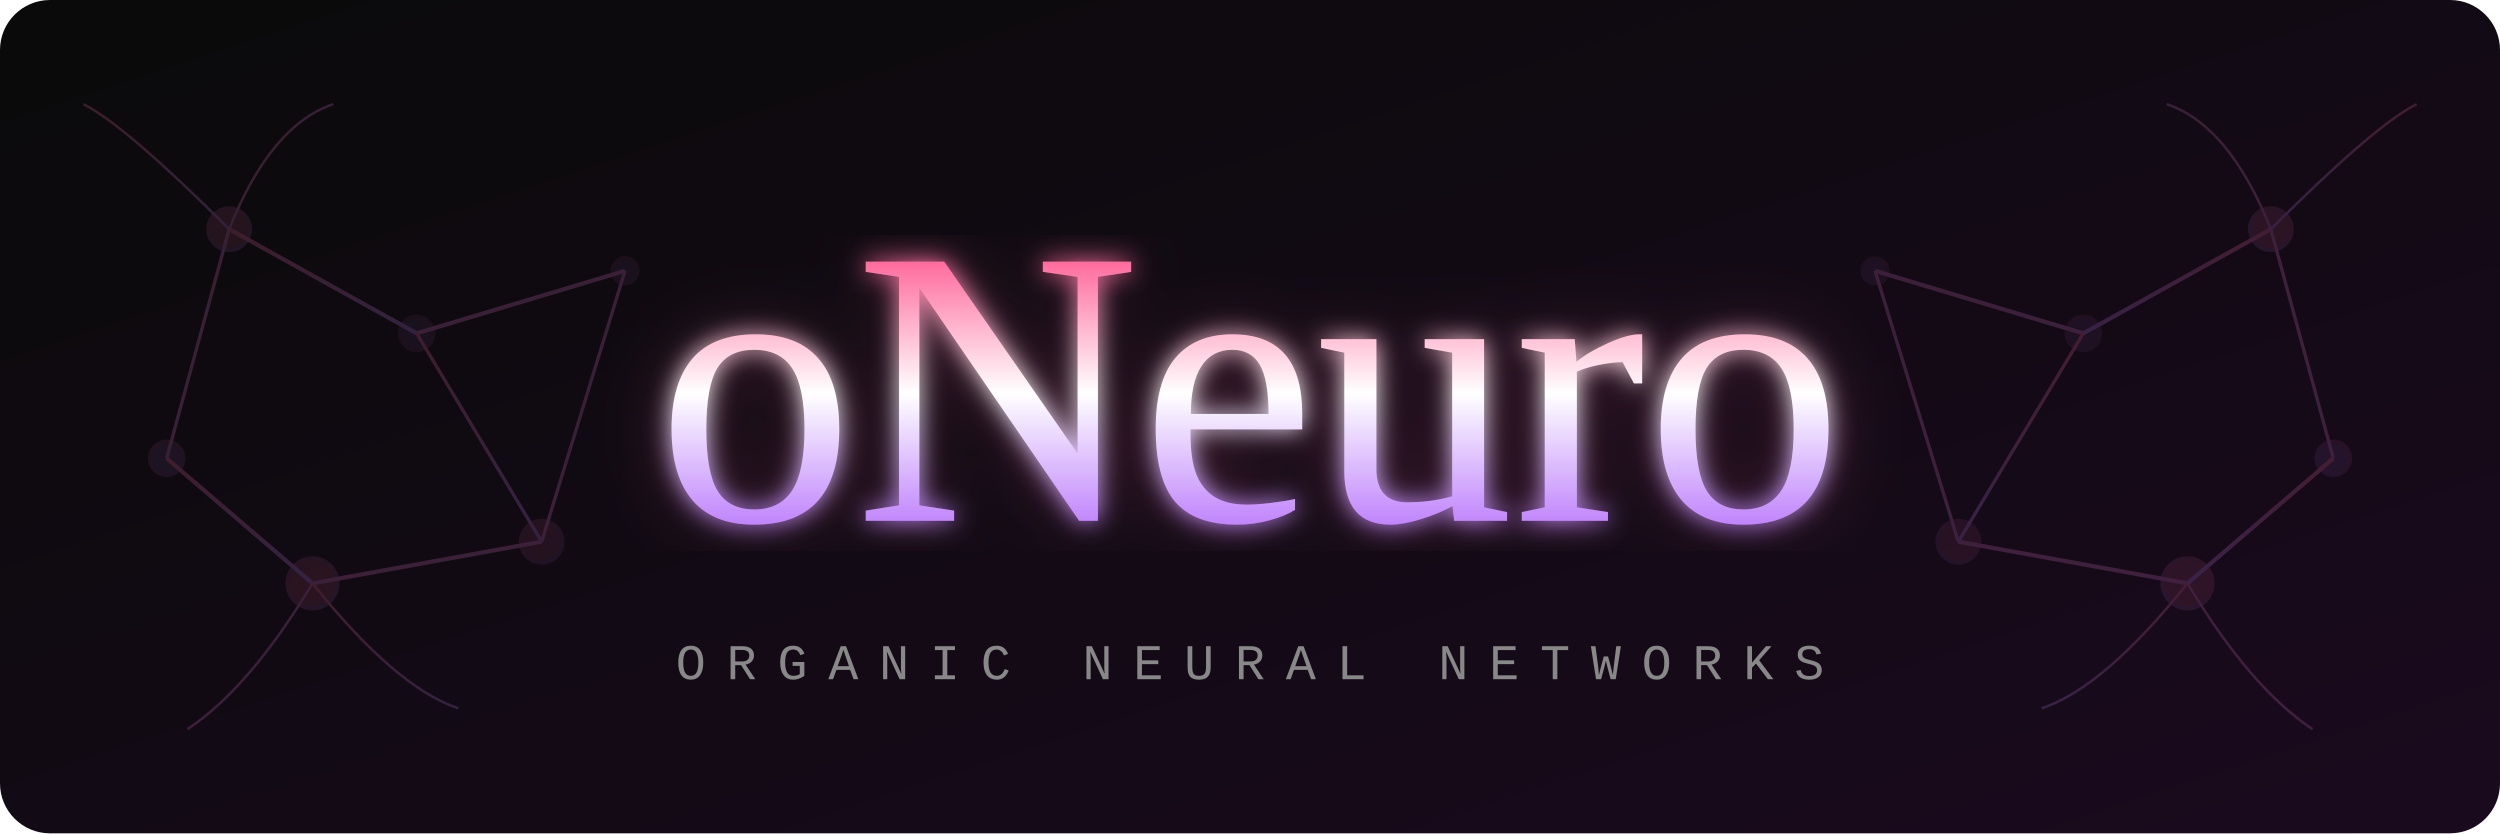
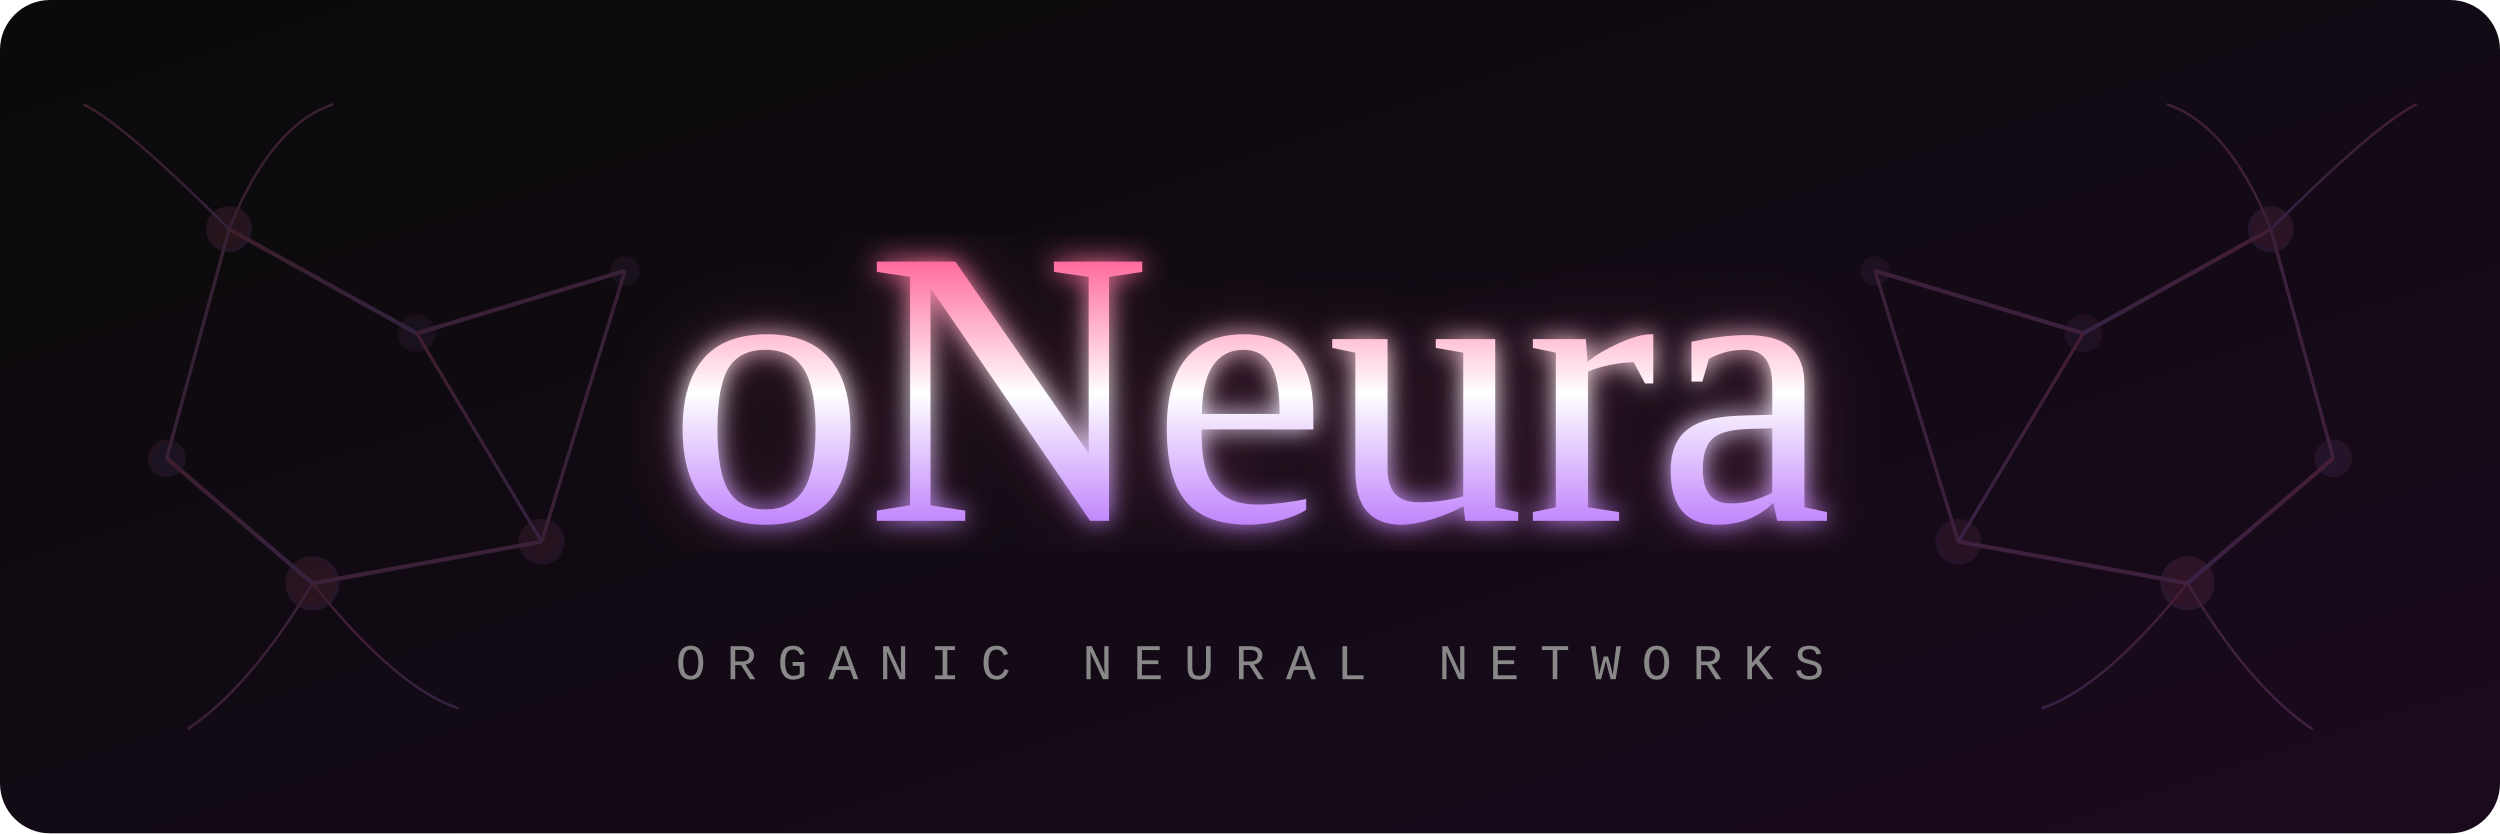
<svg xmlns="http://www.w3.org/2000/svg" viewBox="0 0 600 200">
  <defs>
    <linearGradient id="bgGrad" x1="0" y1="0" x2="1" y2="1">
      <stop offset="0%" stop-color="#0a0a0a" />
      <stop offset="100%" stop-color="#1a0a1e" />
    </linearGradient>
    <linearGradient id="textGlow" x1="0" y1="0" x2="0" y2="1">
      <stop offset="0%" stop-color="#ff6b9d" />
      <stop offset="50%" stop-color="#ffffff" />
      <stop offset="100%" stop-color="#c084fc" />
    </linearGradient>
    <linearGradient id="neuronGrad" x1="0" y1="0" x2="1" y2="1">
      <stop offset="0%" stop-color="#ff6b9d" />
      <stop offset="100%" stop-color="#c084fc" />
    </linearGradient>
    <filter id="glow">
      <feGaussianBlur stdDeviation="3" result="blur" />
      <feComposite in="SourceGraphic" in2="blur" operator="over" />
    </filter>
    <filter id="softGlow">
      <feGaussianBlur stdDeviation="8" result="blur" />
      <feMerge>
        <feMergeNode in="blur" />
        <feMergeNode in="SourceGraphic" />
      </feMerge>
    </filter>
  </defs>
  <rect width="600" height="200" fill="url(#bgGrad)" rx="12" />
  <g opacity="0.2" stroke="url(#neuronGrad)" fill="none">
    <circle cx="55" cy="55" r="5" fill="#ff6b9d" opacity="0.5" />
    <circle cx="40" cy="110" r="4" fill="#c084fc" opacity="0.4" />
    <circle cx="75" cy="140" r="6" fill="#ff6b9d" opacity="0.5" />
    <circle cx="100" cy="80" r="4" fill="#c084fc" opacity="0.3" />
    <circle cx="130" cy="130" r="5" fill="#ff6b9d" opacity="0.4" />
    <circle cx="150" cy="65" r="3" fill="#c084fc" opacity="0.3" />
    <line x1="55" y1="55" x2="100" y2="80" stroke-width="1" />
    <line x1="40" y1="110" x2="75" y2="140" stroke-width="1" />
    <line x1="75" y1="140" x2="130" y2="130" stroke-width="1" />
    <line x1="100" y1="80" x2="150" y2="65" stroke-width="1" />
    <line x1="55" y1="55" x2="40" y2="110" stroke-width="0.8" />
    <line x1="100" y1="80" x2="130" y2="130" stroke-width="0.8" />
    <line x1="150" y1="65" x2="130" y2="130" stroke-width="0.8" />
    <path d="M55,55 Q30,30 20,25" stroke-width="0.6" />
    <path d="M55,55 Q65,30 80,25" stroke-width="0.6" />
    <path d="M75,140 Q60,165 45,175" stroke-width="0.6" />
    <path d="M75,140 Q95,165 110,170" stroke-width="0.6" />
  </g>
  <g opacity="0.2" stroke="url(#neuronGrad)" fill="none" transform="translate(600,0) scale(-1,1)">
    <circle cx="55" cy="55" r="5" fill="#ff6b9d" opacity="0.5" />
    <circle cx="40" cy="110" r="4" fill="#c084fc" opacity="0.4" />
    <circle cx="75" cy="140" r="6" fill="#ff6b9d" opacity="0.5" />
    <circle cx="100" cy="80" r="4" fill="#c084fc" opacity="0.3" />
    <circle cx="130" cy="130" r="5" fill="#ff6b9d" opacity="0.4" />
    <circle cx="150" cy="65" r="3" fill="#c084fc" opacity="0.3" />
    <line x1="55" y1="55" x2="100" y2="80" stroke-width="1" />
    <line x1="40" y1="110" x2="75" y2="140" stroke-width="1" />
    <line x1="75" y1="140" x2="130" y2="130" stroke-width="1" />
    <line x1="100" y1="80" x2="150" y2="65" stroke-width="1" />
    <line x1="55" y1="55" x2="40" y2="110" stroke-width="0.8" />
    <line x1="100" y1="80" x2="130" y2="130" stroke-width="0.8" />
    <line x1="150" y1="65" x2="130" y2="130" stroke-width="0.8" />
    <path d="M55,55 Q30,30 20,25" stroke-width="0.6" />
    <path d="M55,55 Q65,30 80,25" stroke-width="0.6" />
    <path d="M75,140 Q60,165 45,175" stroke-width="0.6" />
    <path d="M75,140 Q95,165 110,170" stroke-width="0.6" />
  </g>
  <text x="300" y="125" font-family="Jacquard 24, cursive" font-size="95" fill="#ff6b9d" text-anchor="middle" opacity="0.3" filter="url(#softGlow)">
-     oNeuro
+     oNeura
  </text>
  <text x="300" y="125" font-family="Jacquard 24, cursive" font-size="95" fill="url(#textGlow)" text-anchor="middle" filter="url(#glow)">
-     oNeuro
+     oNeura
  </text>
  <text x="300" y="163" font-family="Courier New, monospace" font-size="12" fill="#888888" text-anchor="middle" letter-spacing="5">
    ORGANIC NEURAL NETWORKS
  </text>
</svg>
